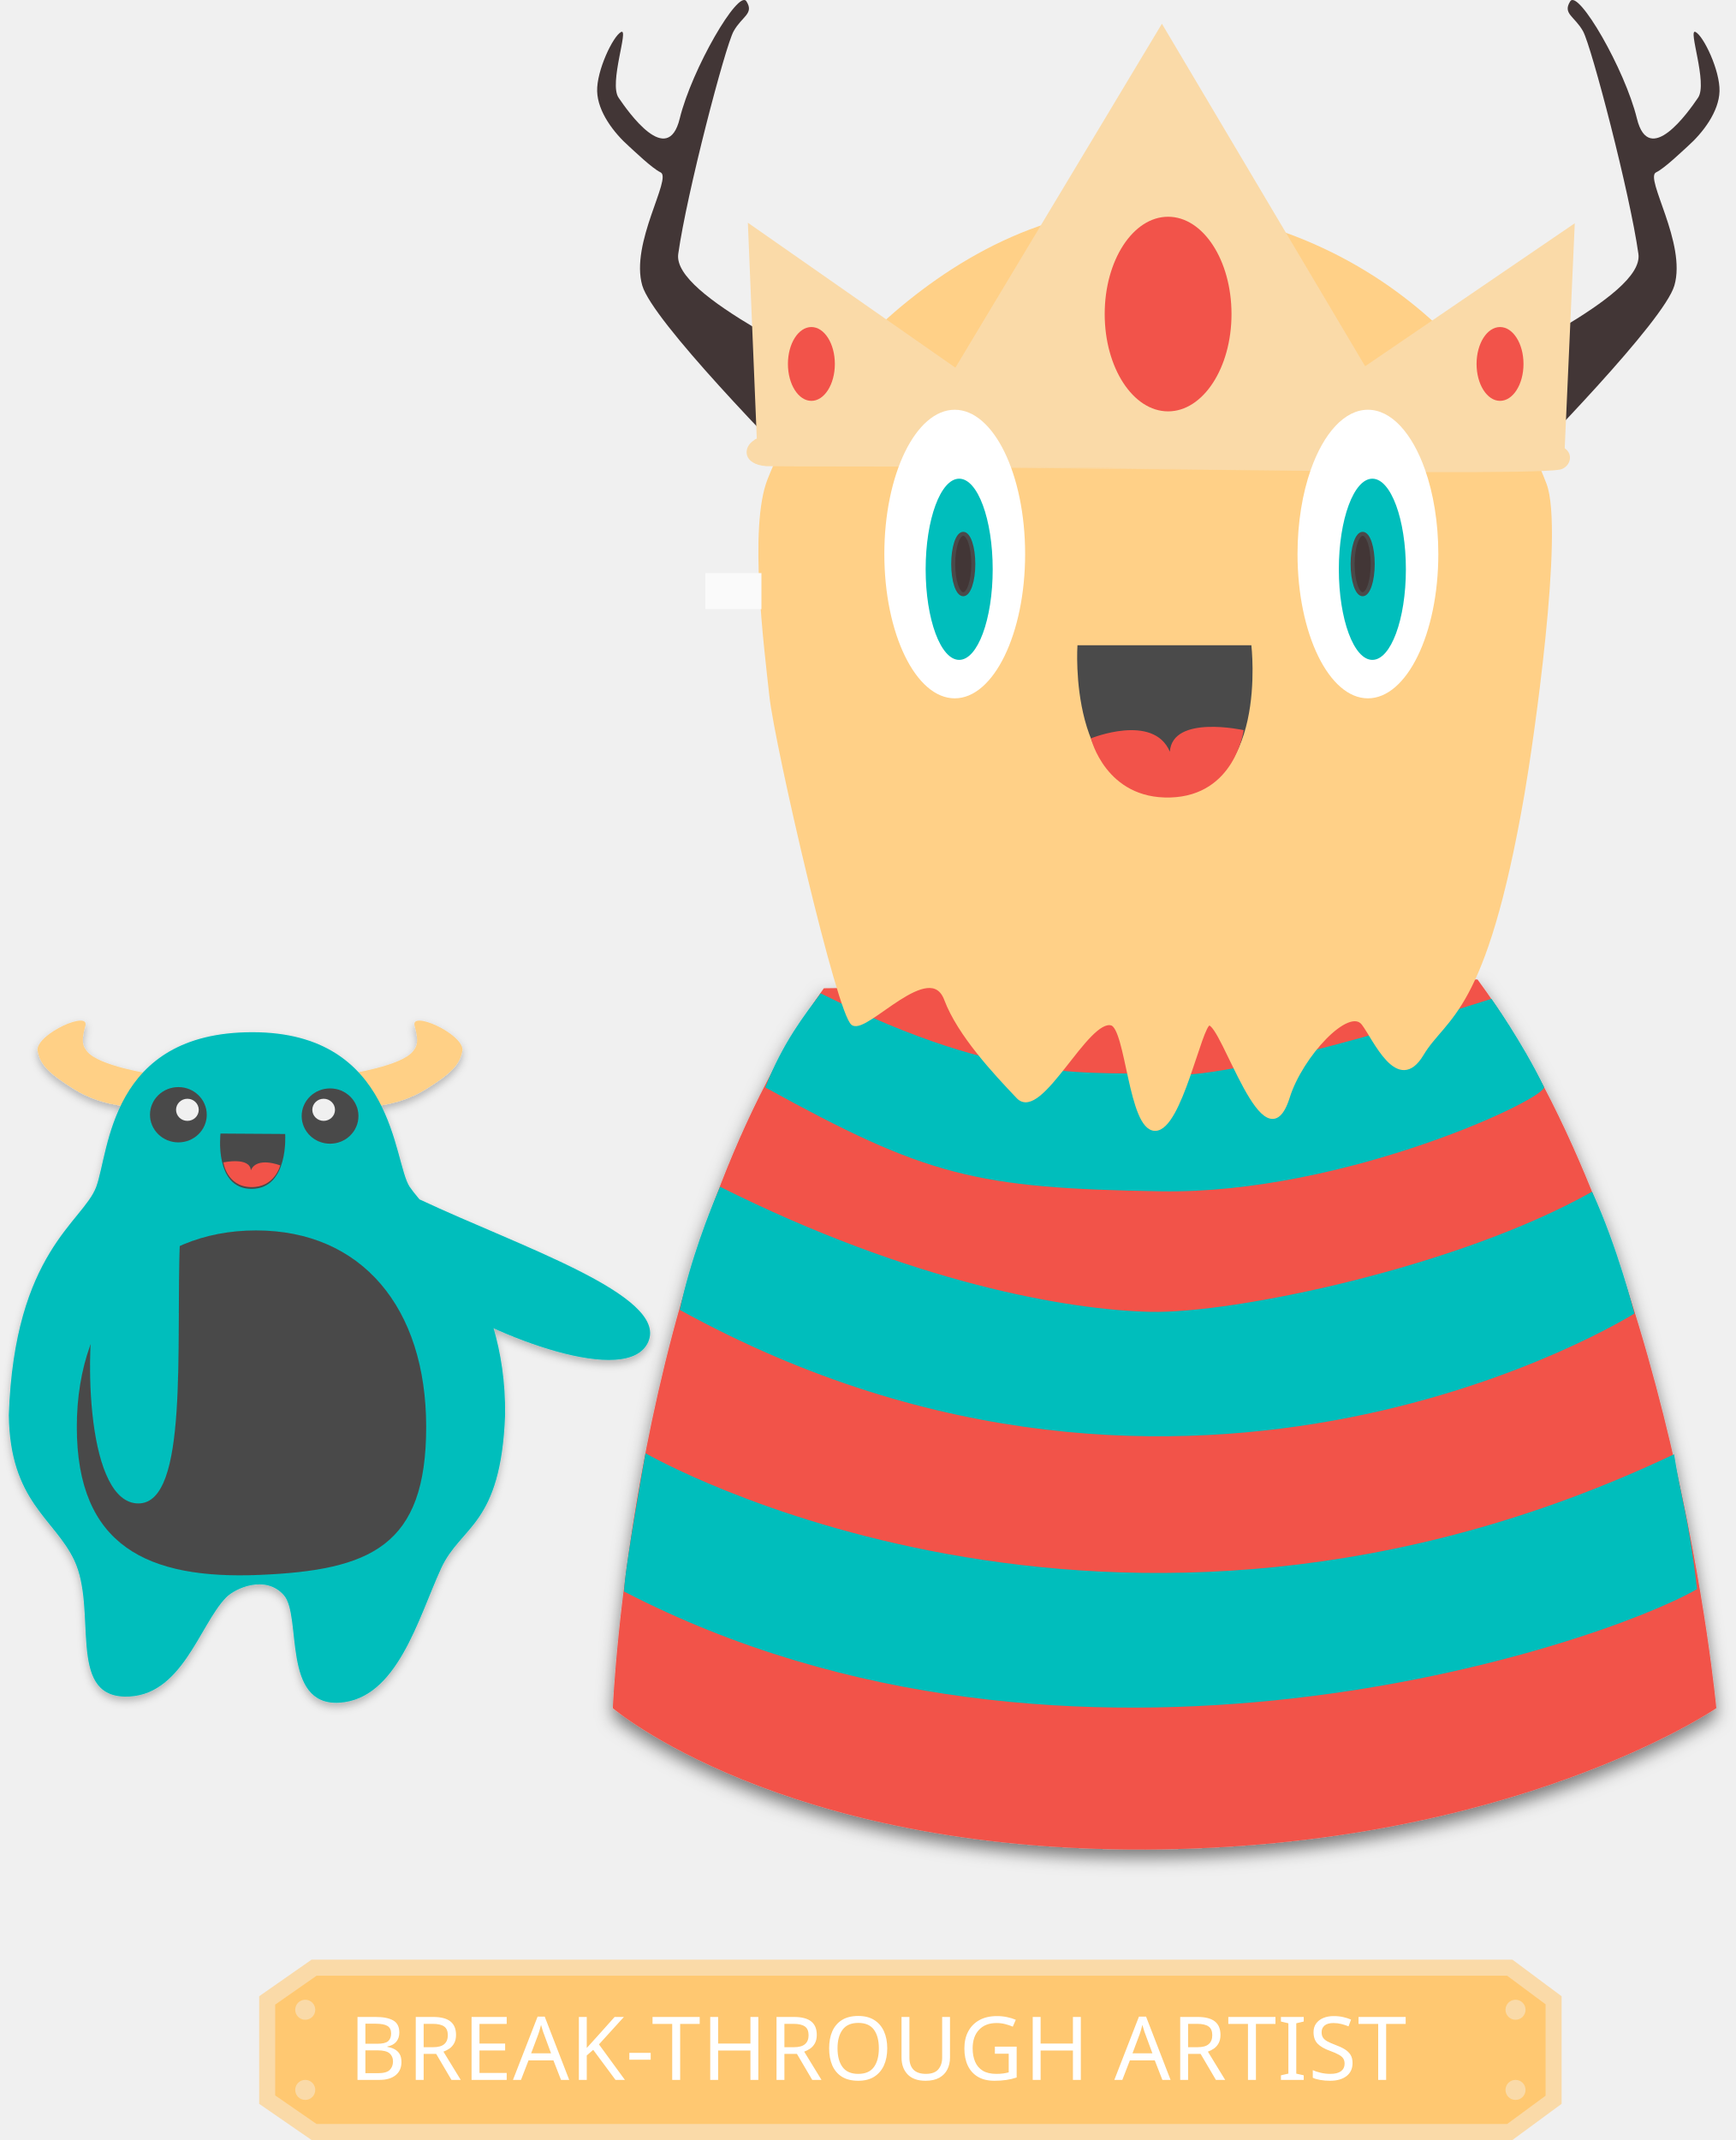
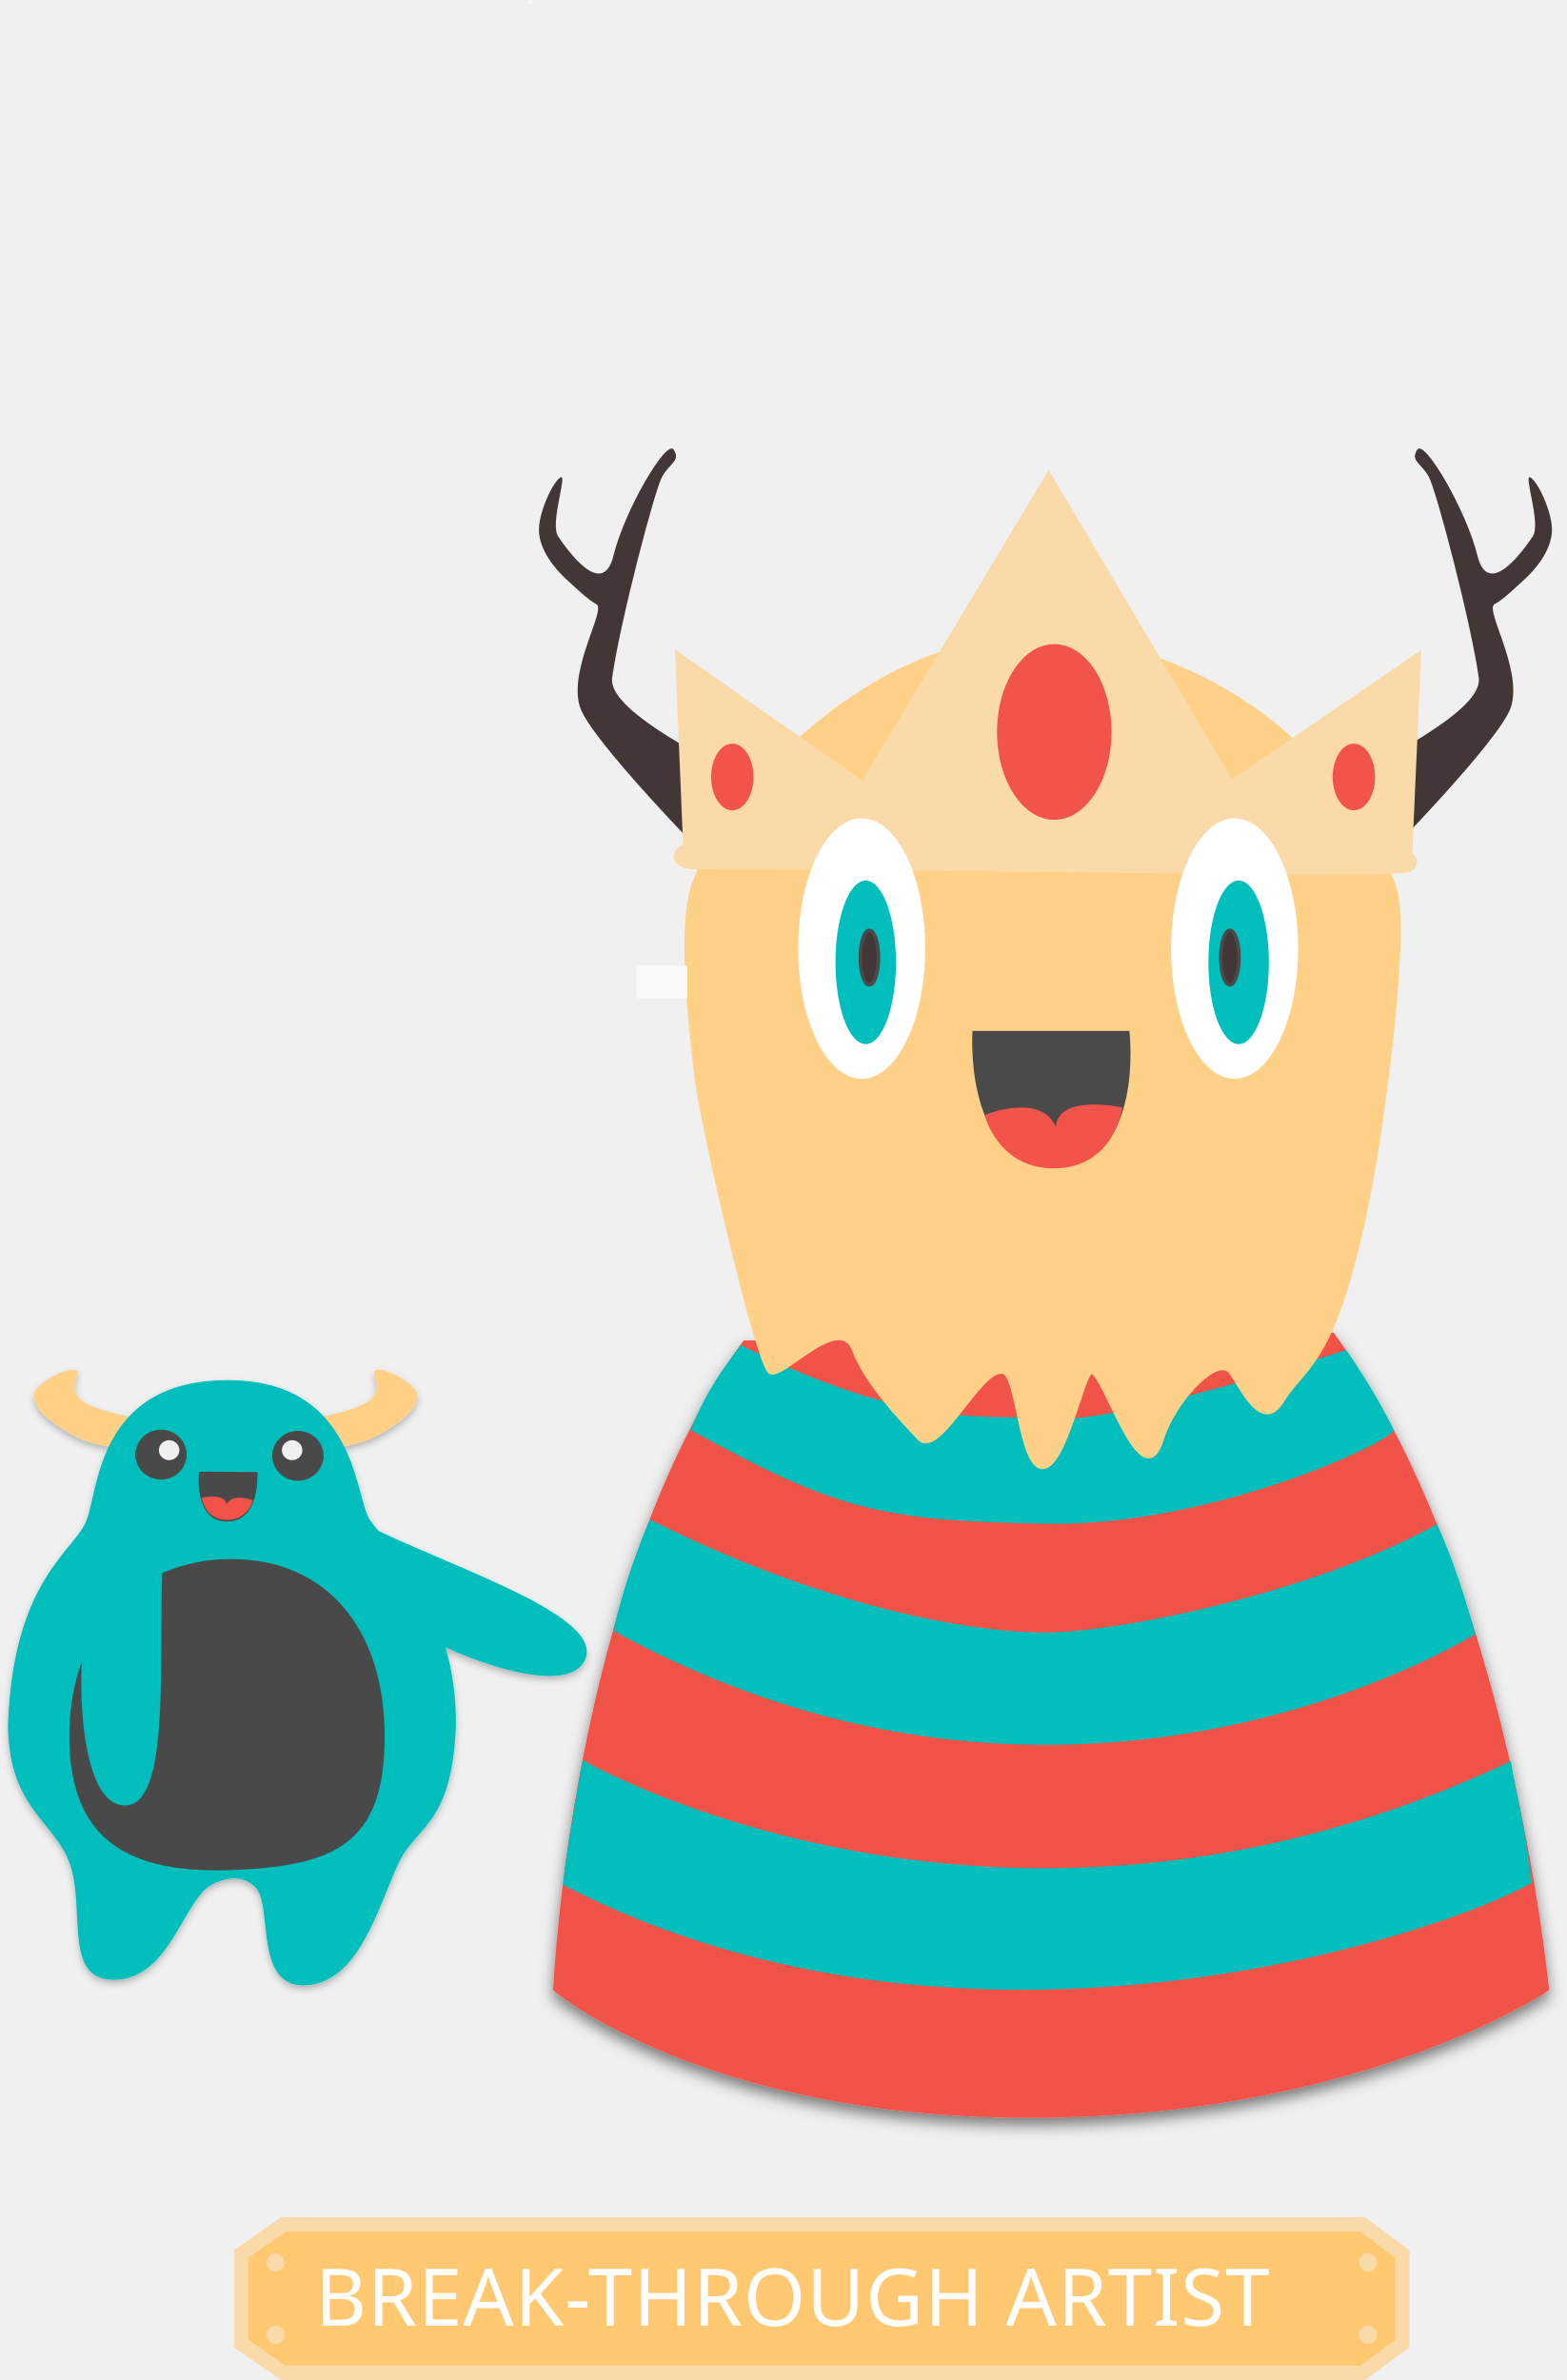
- <svg xmlns="http://www.w3.org/2000/svg" xmlns:xlink="http://www.w3.org/1999/xlink" width="433px" height="534px" viewBox="0 0 433 534" version="1.1">
+ <svg xmlns="http://www.w3.org/2000/svg" xmlns:xlink="http://www.w3.org/1999/xlink" width="433px" height="658px" viewBox="0 0 433 658" version="1.1">
  <defs>
    <filter x="-50%" y="-50%" width="200%" height="200%" filterUnits="objectBoundingBox" id="filter-1">
      <feOffset dx="0" dy="2" in="SourceAlpha" result="shadowOffsetOuter1" />
      <feGaussianBlur stdDeviation="2" in="shadowOffsetOuter1" result="shadowBlurOuter1" />
      <feColorMatrix values="0 0 0 0 0   0 0 0 0 0   0 0 0 0 0  0 0 0 0.5 0" type="matrix" in="shadowBlurOuter1" result="shadowMatrixOuter1" />
      <feMerge>
        <feMergeNode in="shadowMatrixOuter1" />
        <feMergeNode in="SourceGraphic" />
      </feMerge>
    </filter>
    <filter x="-50%" y="-50%" width="200%" height="200%" filterUnits="objectBoundingBox" id="filter-2">
      <feOffset dx="0" dy="1" in="SourceAlpha" result="shadowOffsetOuter1" />
      <feGaussianBlur stdDeviation="1" in="shadowOffsetOuter1" result="shadowBlurOuter1" />
      <feColorMatrix values="0 0 0 0 0   0 0 0 0 0   0 0 0 0 0  0 0 0 0.25 0" type="matrix" in="shadowBlurOuter1" result="shadowMatrixOuter1" />
      <feMerge>
        <feMergeNode in="shadowMatrixOuter1" />
        <feMergeNode in="SourceGraphic" />
      </feMerge>
    </filter>
    <polygon id="path-3" points="0 35.974 0 9.13 13.075 0 312.728 0 325 9.13 325 35.974 312.728 45 13.075 45" />
    <mask id="mask-4" maskContentUnits="userSpaceOnUse" maskUnits="objectBoundingBox" x="0" y="0" width="325" height="45" fill="white">
      <use xlink:href="#path-3" />
    </mask>
  </defs>
  <g id="Characters" stroke="none" stroke-width="1" fill="none" fill-rule="evenodd">
    <g id="Break-through" transform="translate(2, 0)">
-       <g id="Break-Through" transform="translate(147, 0)">
+       <g id="Break-Through" transform="translate(147, 124)">
        <path d="M210,99.659 C223.29,90.166 261.334,74.109 259.83,63.368 C257.706,48.205 248.108,11.56 246.015,7.8 C243.923,4.04 240.835,3.431 242.822,0.323 C244.808,-2.785 256.445,17.257 259.457,29.579 C262.469,41.901 272.284,27.968 274.727,24.361 C277.17,20.754 272.068,6.947 274.088,7.98 C276.108,9.014 280.207,17.612 280.067,22.76 C279.927,27.909 275.887,33.174 272.105,36.529 C271.021,37.49 266.357,42.013 264.243,43.006 C261.279,44.398 271.902,60.694 268.797,71.27 C266.206,80.096 234.861,112.187 224.562,122.563" id="Right-Antler" fill="#423636" />
        <path d="M0,99.659 C13.29,90.166 51.334,74.109 49.83,63.368 C47.706,48.205 38.108,11.56 36.015,7.8 C33.923,4.04 30.835,3.431 32.822,0.323 C34.808,-2.785 46.445,17.257 49.457,29.579 C52.469,41.901 62.284,27.968 64.727,24.361 C67.17,20.754 62.068,6.947 64.088,7.98 C66.108,9.014 70.207,17.612 70.067,22.76 C69.927,27.909 65.887,33.174 62.105,36.529 C61.021,37.49 56.357,42.013 54.243,43.006 C51.279,44.398 61.902,60.694 58.797,71.27 C56.206,80.096 24.861,112.187 14.562,122.563" id="Right-Antler" fill="#423636" transform="translate(35.03534, 61.28168) scale(-1, 1) translate(-35.03534, -61.28168) " />
        <g id="Striped-Shirt" filter="url(#filter-1)" transform="translate(3.800038, 244.1634)">
          <path d="M52.769,2.444 C4.875,68.95 0.117,182.078 0.117,182.078 C0.117,182.078 41.873,217.767 133.22,217.349 C224.568,216.93 275.471,182.078 275.471,182.078 C275.471,182.078 264.729,66.42 215.883,0.249" id="Path-5" fill="#F2534A" />
          <path d="M26.873,51.975 C74.607,75.865 113.488,82.707 134.244,83.186 C155,83.666 210.938,72.1 244.475,53.212 C250.791,66.878 255.041,83.595 255.041,83.595 C255.041,83.595 144.701,153.145 16.81,82.689 C19.508,70.152 24.167,58.276 26.873,51.975 Z" id="Path-45" fill="#00BEBC" />
          <path d="M51.974,3.706 C99.708,27.596 120.055,22.663 138.416,24.056 C156.778,25.448 219.354,5.065 219.354,5.065 C219.354,5.065 226.959,15.708 232.421,26.955 C234.444,29.407 183.043,53.874 136.882,53.106 C90.722,52.338 78.537,49.435 38.138,27.179 C42.712,15.655 47.943,9.174 51.974,3.706 Z" id="Path-45" fill="#00BEBC" />
          <path d="M8.268,118.469 C8.268,118.469 3.03,147.37 2.91,152.969 C114.967,211.006 246.658,166.259 270.661,152.367 C268.548,134.043 266.545,129.311 264.935,118.724 C124.074,185.522 8.268,118.469 8.268,118.469 Z" id="Path-46" fill="#00BEBC" />
        </g>
        <path d="M44.78,115.52 C44.152,116.923 43.554,118.343 42.987,119.779 C38.328,131.584 42.127,161.277 43.478,173.65 C44.828,186.022 60.403,253.376 63.877,255.404 C67.351,257.432 83.066,238.652 87.093,249.354 C90.384,258.1 99.323,267.666 105.08,273.707 C110.64,279.54 122.202,253.548 128.426,255.404 C132.459,256.606 133.028,281.688 139.244,281.688 C145.461,281.688 150.436,255.548 152.701,255.404 C156.301,255.176 166.717,291.742 172.356,273.707 C175.557,263.469 187.492,250.492 191.228,255.404 C194.073,259.145 199.864,272.896 205.774,263.022 C211.685,253.148 221.3,253.456 230.899,198.143 C233.104,185.434 240.814,132.386 236.427,120.884 C235.902,119.508 235.349,118.146 234.768,116.799 C234.768,116.799 214.565,64.734 152.701,53.445 C90.838,42.156 49.612,105.832 49.612,105.832" id="Beard" stroke="#FFD087" fill="#FFD087" />
        <g id="Crown" transform="translate(37, 5)">
          <path d="M38.224,111.429 C23.026,111.4 11.02,111.412 5.212,111.321 C-0.766,110.883 -0.681,106.513 2.234,104.805 C2.294,104.676 2.498,104.554 2.841,104.44 L0.613,50.575 L52.395,86.746 L103.928,0.923 L154.639,86.385 L206.95,50.711 L204.44,106.853 C206.964,108.629 205.469,111.787 203.223,112.184 C200.155,112.726 186.941,112.862 170.531,112.8 M140.288,112.452 C124.729,112.263 110.863,112.111 100.933,111.938 C89.167,111.732 77.247,111.61 65.94,111.537" fill="#FADAA8" />
          <ellipse id="Oval-9" fill="#F2534A" cx="188.301" cy="85.817" rx="5.855" ry="9.211" />
          <ellipse id="Oval-9" fill="#F2534A" cx="105.474" cy="73.368" rx="15.821" ry="24.282" />
          <ellipse id="Oval-9" fill="#F2534A" cx="16.464" cy="85.817" rx="5.855" ry="9.211" />
        </g>
        <ellipse id="Oval-3" fill="#FFFFFF" cx="89.232" cy="138.252" rx="17.566" ry="36.005" />
        <ellipse id="Oval-5" fill="#00BEBC" cx="90.341" cy="142.056" rx="8.365" ry="22.608" />
        <ellipse id="Oval-6" stroke="#4A4A4A" fill="#423636" cx="91.359" cy="140.745" rx="2.509" ry="7.536" />
        <path d="M192.334,174.257 C202.036,174.257 209.901,158.137 209.901,138.252 C209.901,130.376 208.667,123.09 206.573,117.162 C203.382,108.126 198.193,102.247 192.334,102.247 C186.483,102.247 181.3,108.111 178.107,117.128 C176.007,123.062 174.768,130.361 174.768,138.252 C174.768,158.137 182.633,174.257 192.334,174.257 Z" id="Oval-3" fill="#FFFFFF" />
        <ellipse id="Oval-5" fill="#00BEBC" cx="193.443" cy="142.056" rx="8.365" ry="22.608" />
        <ellipse id="Oval-6" stroke="#4A4A4A" fill="#423636" cx="191.024" cy="140.745" rx="2.509" ry="7.536" />
        <path d="M119.857,161.016 L163.249,161.016 C163.249,161.016 167.684,198.366 142.465,198.375 C117.247,198.384 119.857,161.016 119.857,161.016 Z" id="Path-5" fill="#4A4A4A" />
        <path d="M123.217,184.244 C123.217,184.244 138.8,177.895 142.913,187.572 C143.562,178.258 161.334,182.199 161.334,182.199 C161.334,182.199 159.18,198.528 143.04,199 C126.9,199.472 123.217,184.244 123.217,184.244 Z" id="Path-11" fill="#F2534A" />
        <rect id="Rectangle-11" fill="#FAFAFA" x="27" y="143" width="14" height="9" />
      </g>
-       <g id="t-Break-Through" filter="url(#filter-2)" transform="translate(82, 338.5) scale(-1, 1) translate(-82, -338.5) translate(0, 252)">
+       <g id="t-Break-Through" filter="url(#filter-2)" transform="translate(82, 462.5) scale(-1, 1) translate(-82, -462.5) translate(0, 376)">
        <g id="Group" transform="translate(39.90263, 0)">
          <path d="M39.286,11.939 C39.286,11.939 26.191,13.653 22.427,10.938 C21.15,10.017 20.26,9.198 20.257,4.928 C20.254,0.867 9.401,9.918 10.41,13.96 C11.963,17.303 14.651,18.829 21.955,20.913 C29.259,22.997 36.086,21.303 36.086,21.303 L39.286,11.939 Z" id="Path-44" fill="#FFD086" transform="translate(24.81483, 12.92804) rotate(16) translate(-24.81483, -12.92804) " />
          <path d="M117.096,11.939 C117.096,11.939 104.001,13.653 100.236,10.938 C98.96,10.017 98.07,9.198 98.067,4.928 C98.064,0.867 87.211,9.918 88.22,13.96 C89.773,17.303 92.461,18.829 99.765,20.913 C107.069,22.997 113.896,21.303 113.896,21.303 L117.096,11.939 Z" id="Path-44" fill="#FFD086" transform="translate(102.6247, 12.92804) scale(-1, 1) rotate(16) translate(-102.6247, -12.92804) " />
          <path d="M23.853,44.177 C28.056,37.929 27.407,5.569 63.122,5.569 C98.837,5.569 98.831,35.436 102.1,44.177 C105.369,52.917 122.496,60.363 123.9,101.086 C123.638,122.72 112.543,126.891 107.589,137.305 C101.721,149.638 109.376,170.984 95.064,171.355 C80.752,171.727 76.405,153.533 69.697,146.649 C67.408,144.3 59.826,140.881 55.273,146.053 C50.721,151.225 55.884,173.751 41.429,172.882 C26.973,172.013 21.739,151.811 16.025,139.363 C11.095,128.623 1.107,128.821 0.06,101.086 C-0.336,68.02 19.651,50.425 23.853,44.177 Z" id="Path-22" fill="#00BEBC" />
          <g id="Group-2" transform="translate(36.50443, 19.2611)">
            <ellipse id="Oval-19" fill="#4A4A4A" cx="7.233" cy="7.23" rx="7.085" ry="6.901" />
            <path d="M8.831,8.431 C10.394,8.431 11.661,7.197 11.661,5.674 C11.661,4.151 10.394,2.916 8.831,2.916 C7.267,2.916 6,4.151 6,5.674 C6,7.197 7.267,8.431 8.831,8.431 Z" id="Oval-22" fill="#F0F0F0" />
            <ellipse id="Oval-19" fill="#4A4A4A" transform="translate(45.08465, 6.901312) scale(-1, 1) translate(-45.08465, -6.901312) " cx="45.085" cy="6.901" rx="7.085" ry="6.901" />
            <path d="M42.831,8.431 C44.394,8.431 45.661,7.197 45.661,5.674 C45.661,4.151 44.394,2.916 42.831,2.916 C41.267,2.916 40,4.151 40,5.674 C40,7.197 41.267,8.431 42.831,8.431 Z" id="Oval-22" fill="#F0F0F0" />
            <path d="M18.433,11.703 L34.574,11.598 C34.574,11.598 36.212,25.397 26.837,25.401 C17.463,25.404 18.433,11.703 18.433,11.703 Z" id="Path-5" fill="#4A4A4A" />
            <path d="M19.676,19.548 C19.676,19.548 25.469,17.22 26.998,20.769 C27.239,17.354 33.845,18.798 33.845,18.798 C33.845,18.798 33.045,24.786 27.045,24.959 C21.045,25.132 19.676,19.548 19.676,19.548 Z" id="Path-11" fill="#F2534A" />
          </g>
        </g>
        <path d="M101.315,140.996 C129.163,142.154 146.833,133.813 146.833,104.077 C146.833,74.341 128.472,55.028 102.109,55.028 C75.746,55.028 59.655,74.326 59.655,104.062 C59.655,133.798 73.467,139.837 101.315,140.996 Z" id="Oval-27" fill="#4A4A4A" />
        <path d="M133.17,123.155 C145.766,123.155 142.482,84.002 143.524,57.038 C137.911,29.083 138.473,64.204 133.17,64.394 C128.052,64.577 128.719,65.919 122.746,69.518 C119.32,87.32 120.575,123.155 133.17,123.155 Z" id="Oval-28" fill="#00BEBC" transform="translate(132.315, 84.69625) scale(-1, 1) translate(-132.315, -84.69625) " />
        <path d="M40.807,106.993 C53.402,106.993 50.118,67.84 51.16,40.877 C45.547,12.921 46.11,48.042 40.807,48.232 C35.688,48.415 36.356,49.757 30.382,53.356 C26.956,71.158 28.212,106.993 40.807,106.993 Z" id="Oval-28" fill="#00BEBC" transform="translate(39.95123, 68.53476) scale(-1, 1) rotate(-67) translate(-39.95123, -68.53476) " />
      </g>
-       <g id="Plaque" transform="translate(62.66667, 489)">
+       <g id="Plaque" transform="translate(62.66667, 613)">
        <g id="Group" stroke-width="1" fill-rule="evenodd">
          <use id="Rectangle-28" stroke="#FADAA8" mask="url(#mask-4)" stroke-width="8" fill="#FFC871" xlink:href="#path-3" />
          <circle id="Oval-17" fill="#FADAA8" cx="313.5" cy="12.5" r="2.5" />
          <circle id="Oval-17" fill="#FADAA8" cx="313.5" cy="32.5" r="2.5" />
          <circle id="Oval-17" fill="#FADAA8" cx="11.5" cy="12.5" r="2.5" />
          <circle id="Oval-17" fill="#FADAA8" cx="11.5" cy="32.5" r="2.5" />
        </g>
        <text id="BREAK-THROUGH-ARTIST" font-family="RobotoSlab-Regular, Roboto Slab" font-size="22" font-weight="normal" letter-spacing="0.241" fill="#FFFFFF">
          <tspan x="22.397" y="30">BREAK-THROUGH ARTIST</tspan>
        </text>
      </g>
+       <rect id="Rectangle-36" fill="#FAFAFA" x="144" y="0" width="1" height="1" />
    </g>
  </g>
</svg>
